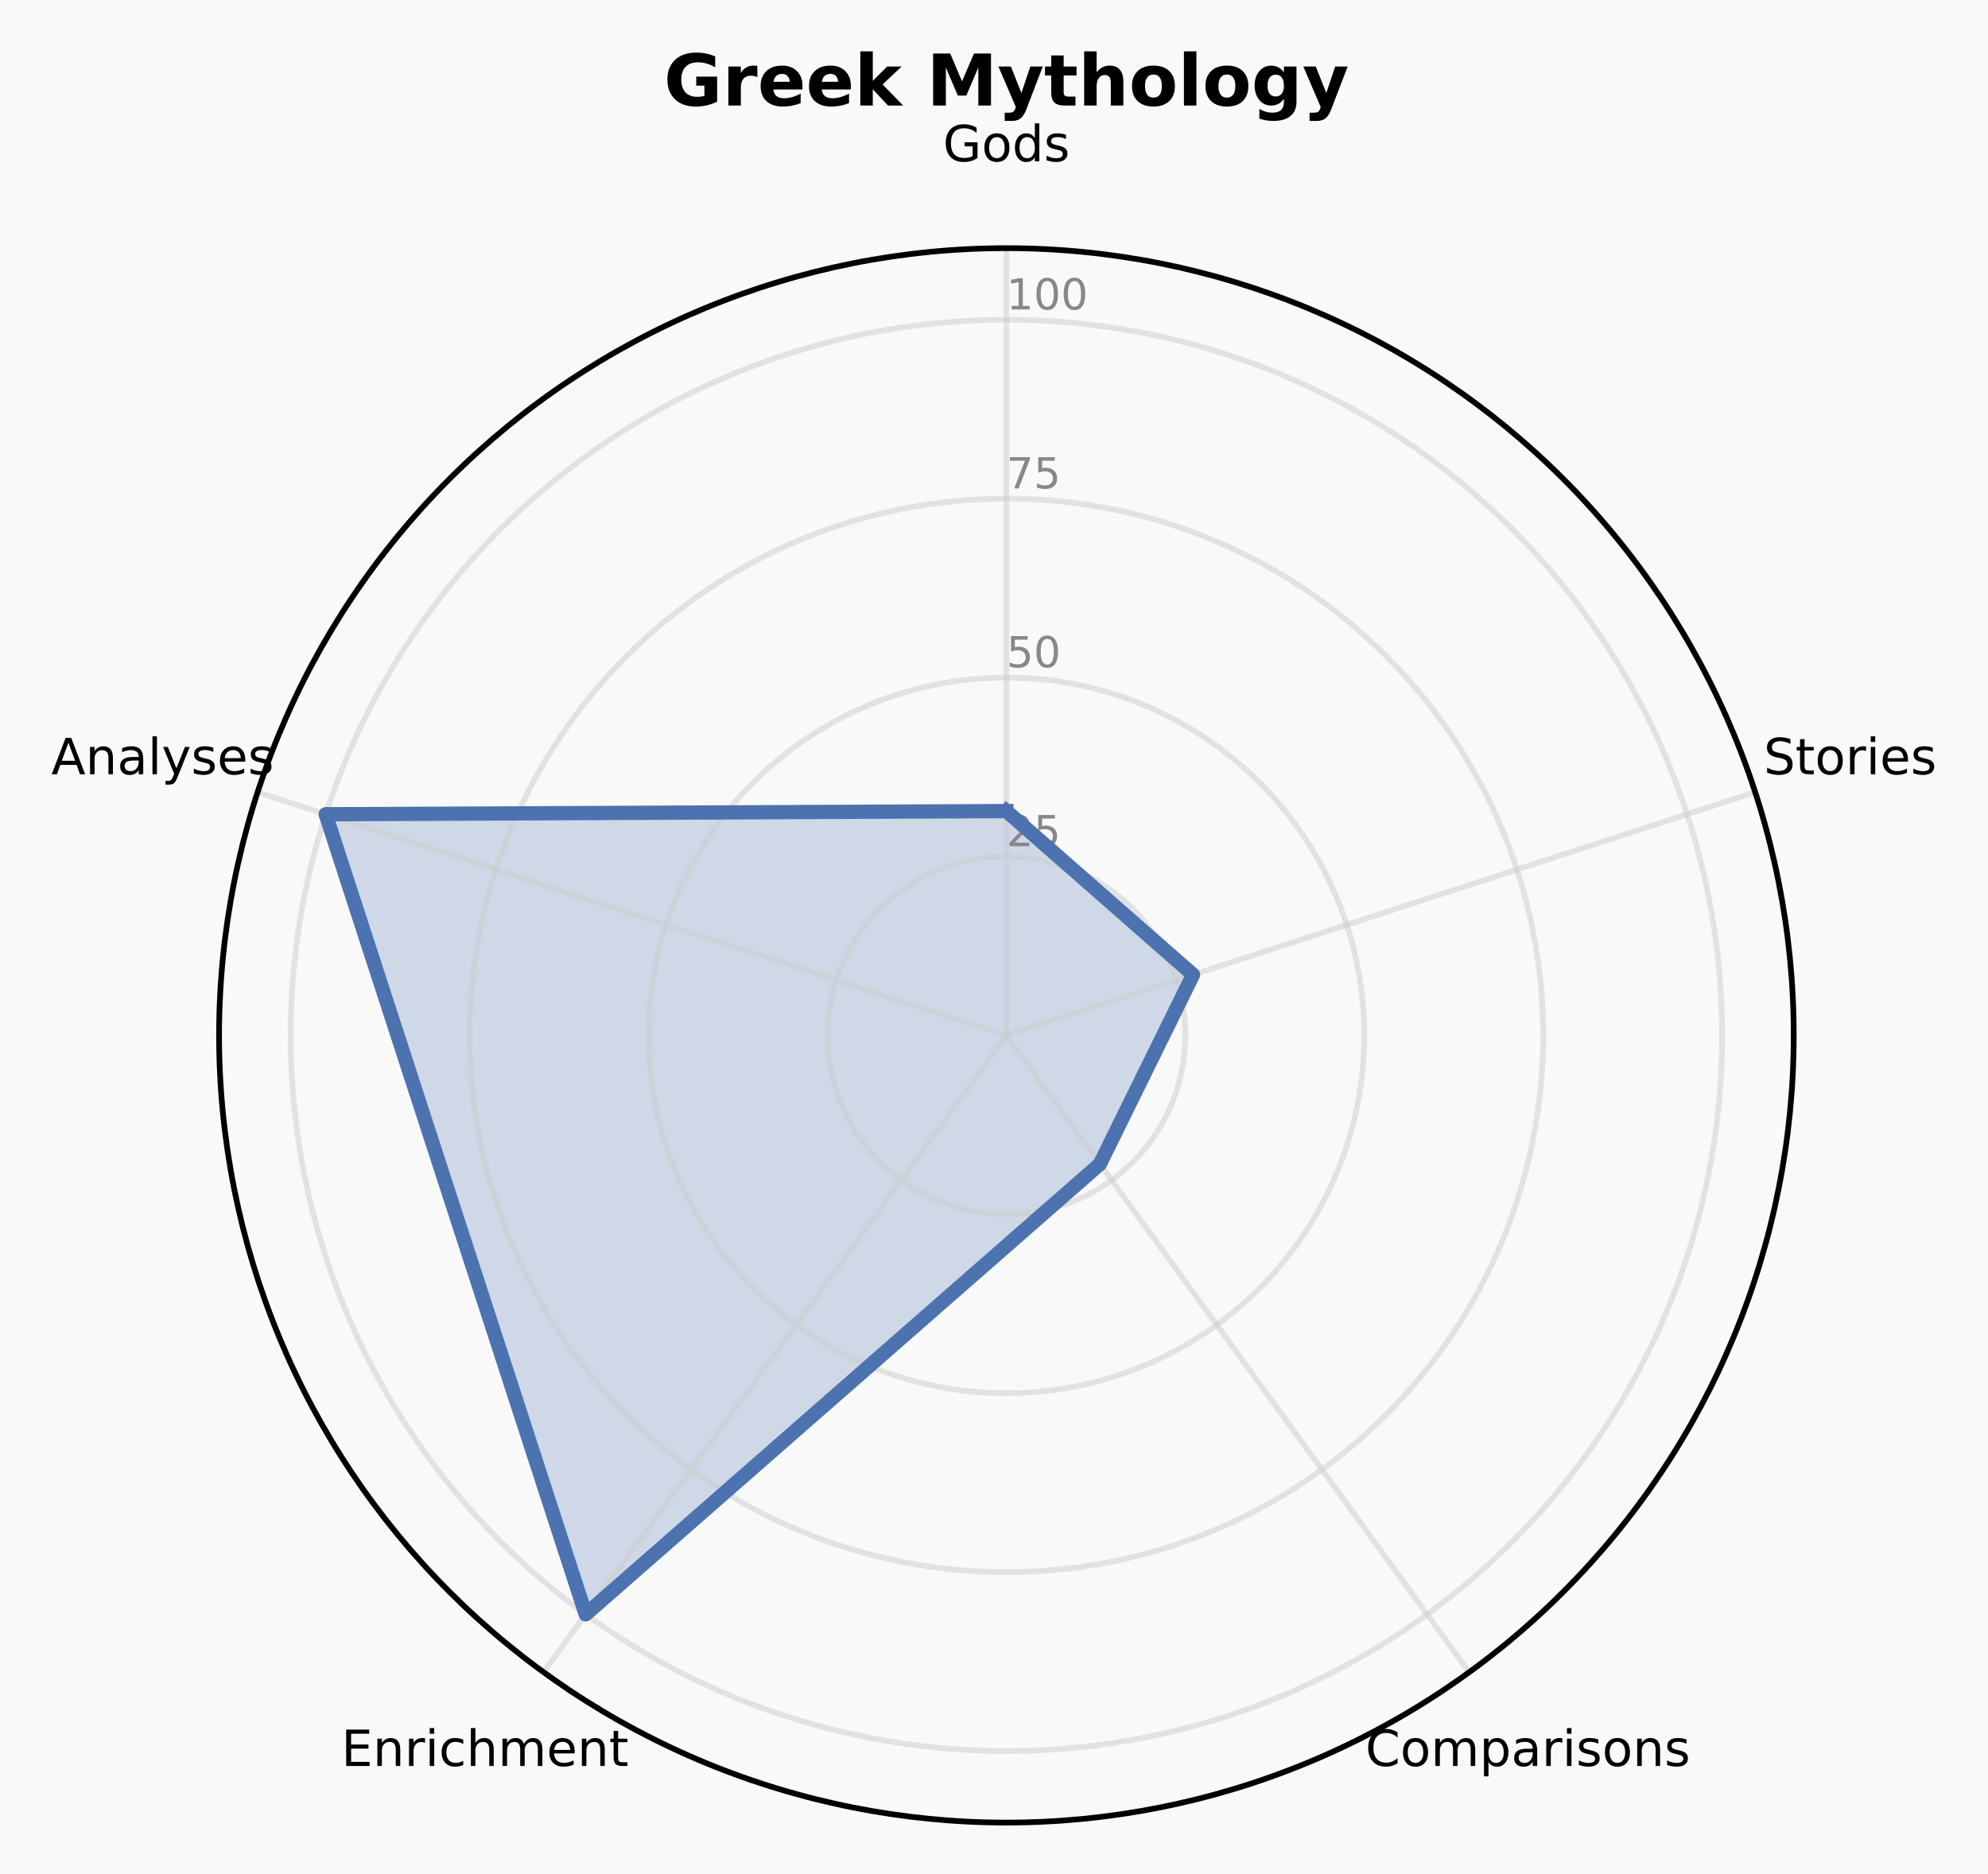
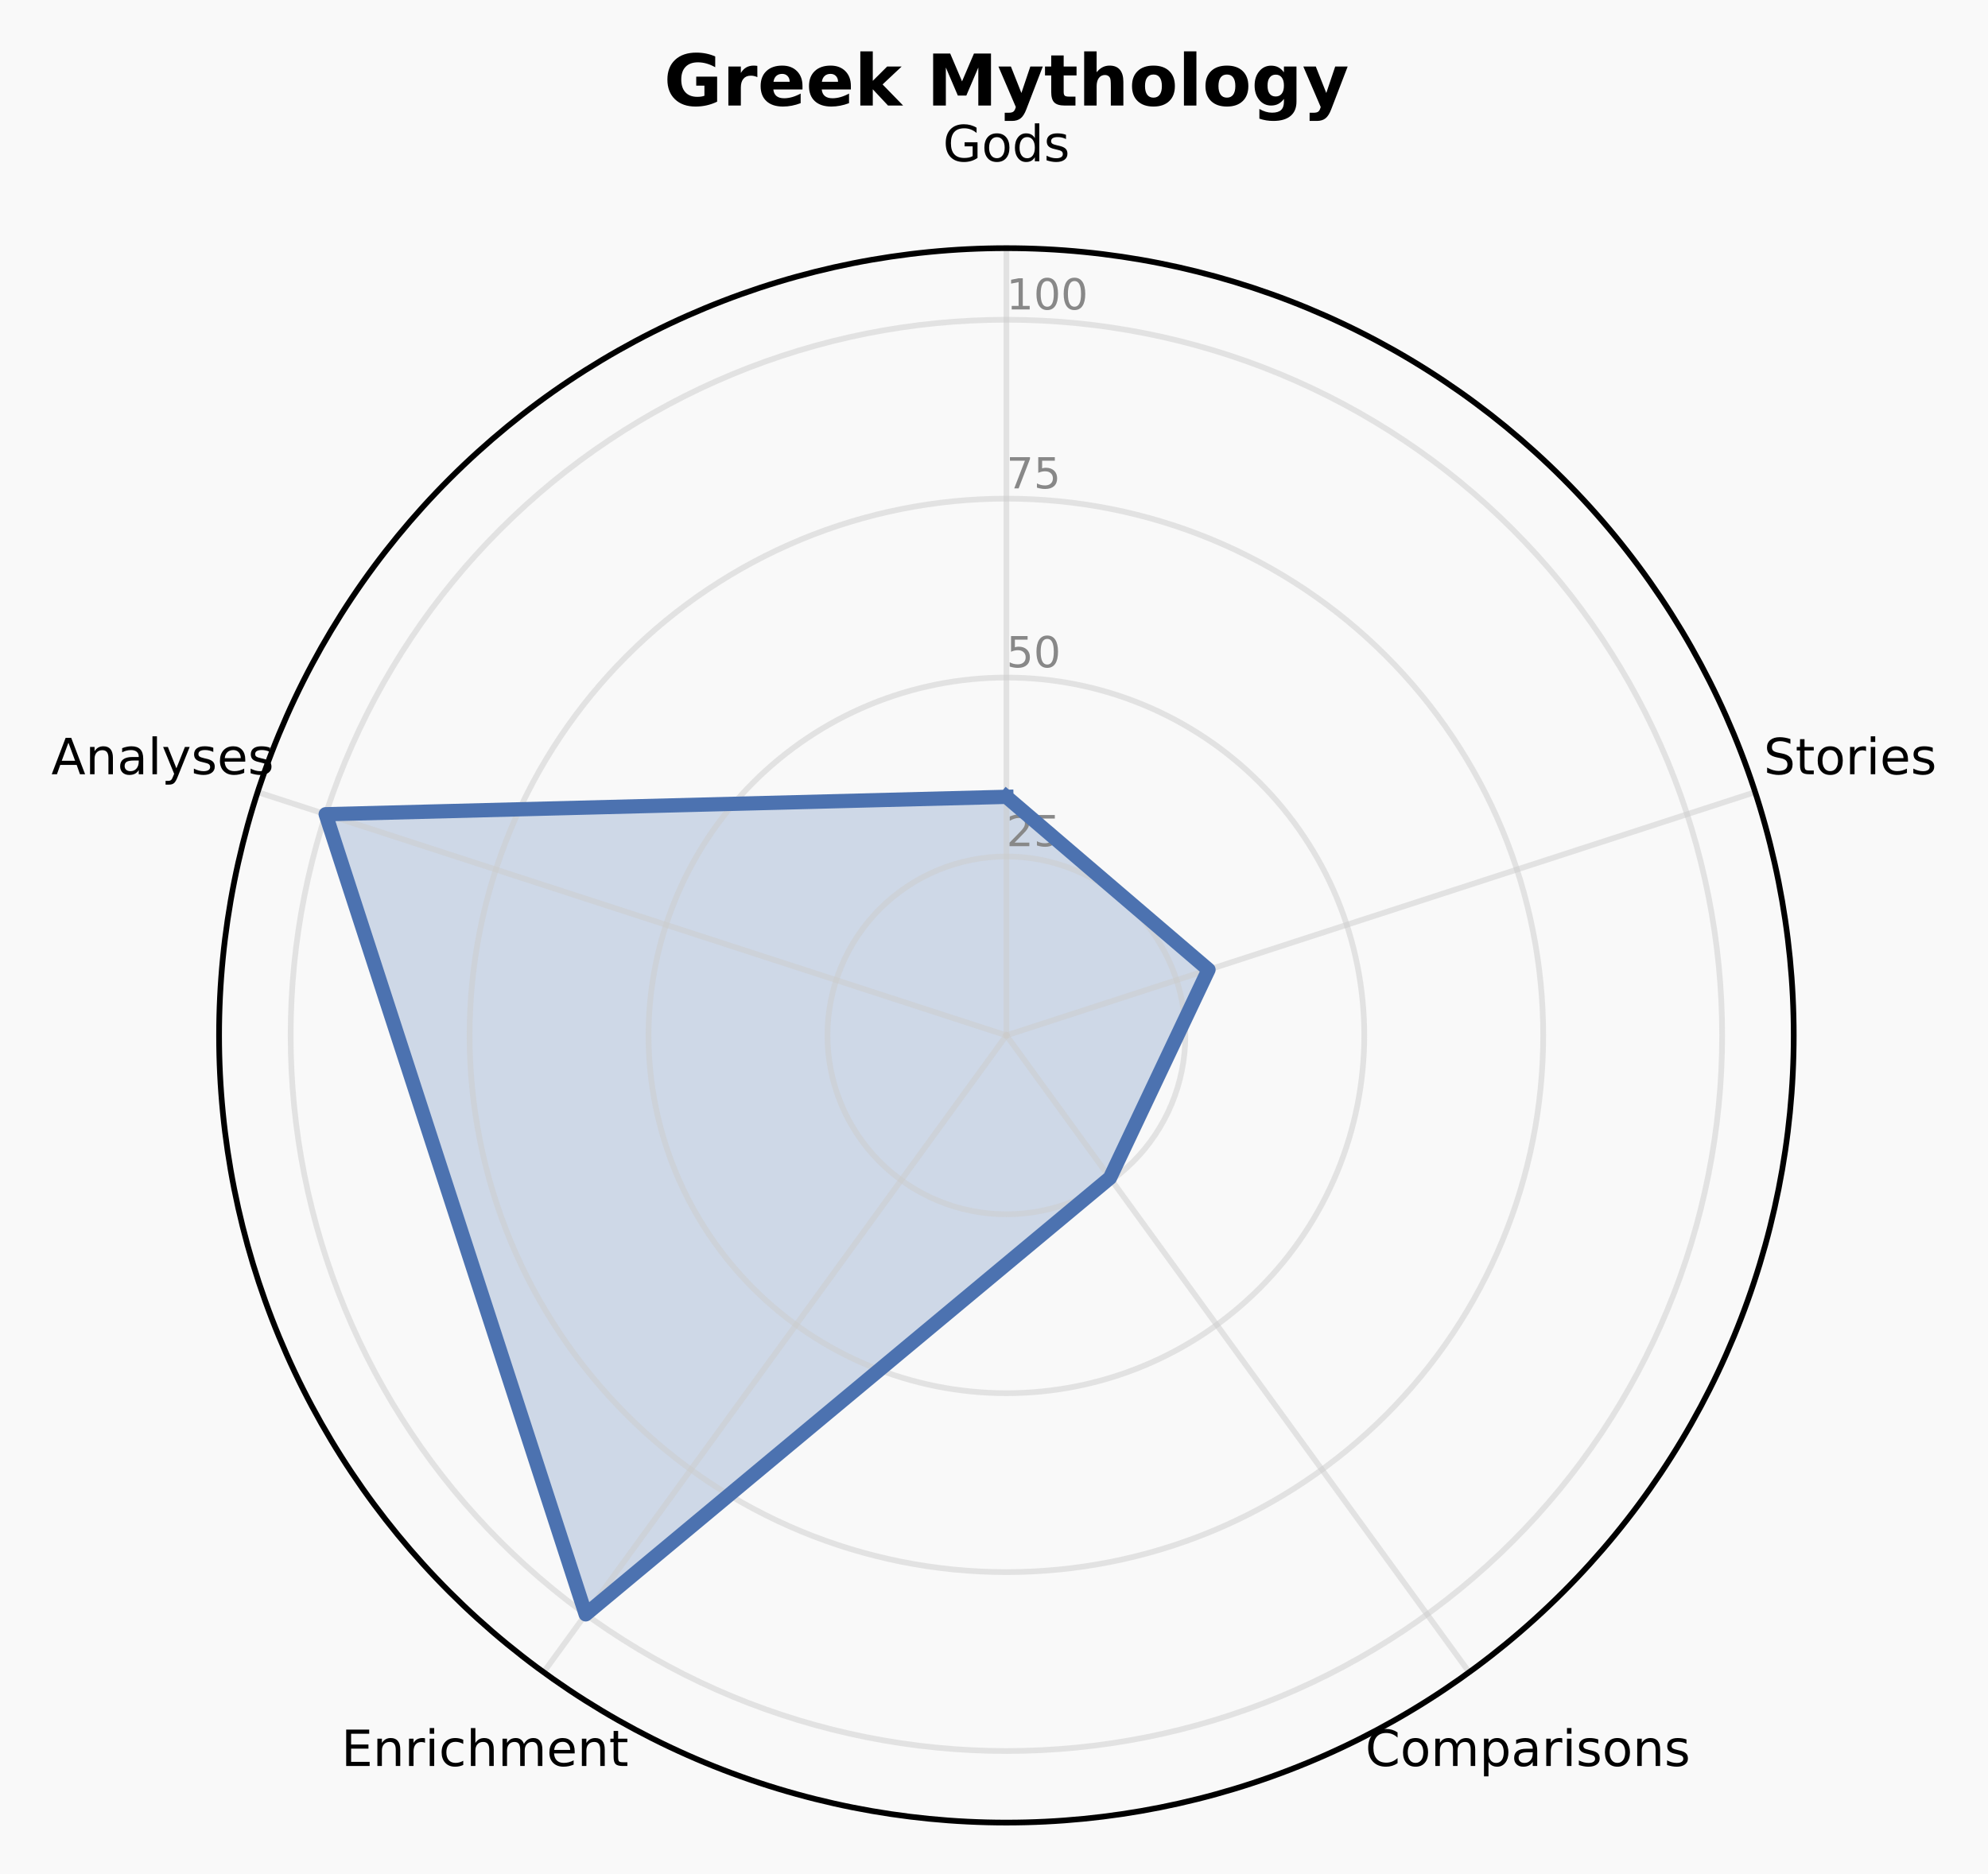
<svg xmlns="http://www.w3.org/2000/svg" xmlns:xlink="http://www.w3.org/1999/xlink" width="278.709pt" height="262.758pt" viewBox="0 0 278.709 262.758" version="1.1">
  <defs>
    <style type="text/css">*{stroke-linejoin: round; stroke-linecap: butt}</style>
  </defs>
  <g id="figure_1">
    <g id="patch_1">
      <path d="M 0 262.758  L 278.709 262.758  L 278.709 0  L 0 0  z " style="fill: #f9f9f9" />
    </g>
    <g id="axes_1">
      <g id="patch_2">
        <path d="M 251.473 145.178  C 251.473 130.683 248.618 116.329 243.071 102.938  C 237.524 89.546 229.393 77.377 219.143 67.128  C 208.894 56.878 196.725 48.748 183.334 43.201  C 169.942 37.654 155.588 34.798 141.093 34.798  C 126.598 34.798 112.244 37.654 98.853 43.201  C 85.461 48.748 73.293 56.878 63.043 67.128  C 52.794 77.377 44.663 89.546 39.116 102.938  C 33.569 116.329 30.714 130.683 30.714 145.178  C 30.714 159.673 33.569 174.027 39.116 187.418  C 44.663 200.81 52.794 212.979 63.043 223.228  C 73.293 233.478 85.461 241.609 98.853 247.155  C 112.244 252.702 126.598 255.558 141.093 255.558  C 155.588 255.558 169.942 252.702 183.334 247.155  C 196.725 241.609 208.894 233.478 219.143 223.228  C 229.393 212.979 237.524 200.81 243.071 187.418  C 248.618 174.027 251.473 159.673 251.473 145.178  M 141.093 145.178  C 141.093 145.178 141.093 145.178 141.093 145.178  C 141.093 145.178 141.093 145.178 141.093 145.178  C 141.093 145.178 141.093 145.178 141.093 145.178  C 141.093 145.178 141.093 145.178 141.093 145.178  C 141.093 145.178 141.093 145.178 141.093 145.178  C 141.093 145.178 141.093 145.178 141.093 145.178  C 141.093 145.178 141.093 145.178 141.093 145.178  C 141.093 145.178 141.093 145.178 141.093 145.178  C 141.093 145.178 141.093 145.178 141.093 145.178  C 141.093 145.178 141.093 145.178 141.093 145.178  C 141.093 145.178 141.093 145.178 141.093 145.178  C 141.093 145.178 141.093 145.178 141.093 145.178  C 141.093 145.178 141.093 145.178 141.093 145.178  C 141.093 145.178 141.093 145.178 141.093 145.178  C 141.093 145.178 141.093 145.178 141.093 145.178  C 141.093 145.178 141.093 145.178 141.093 145.178  z " style="fill: #f9f9f9" />
      </g>
      <g id="patch_3">
-         <path d="M 141.093 113.727  L 167.261 136.676  L 154.2 163.218  L 82.112 226.359  L 45.659 114.17  z " clip-path="url(#p8424b47a17)" style="fill: #4c72b0; opacity: 0.25; stroke: #4c72b0; stroke-linejoin: miter" />
+         <path d="M 141.093 111.73  L 169.425 135.972  L 155.612 165.161  L 82.112 226.359  L 45.659 114.17  z " clip-path="url(#pf4e435c63c)" style="fill: #4c72b0; opacity: 0.25; stroke: #4c72b0; stroke-linejoin: miter" />
      </g>
      <g id="matplotlib.axis_1">
        <g id="xtick_1">
          <g id="line2d_1">
-             <path d="M 141.093 145.178  L 141.093 34.798  " clip-path="url(#p8424b47a17)" style="fill: none; stroke: #cccccc; stroke-opacity: 0.5; stroke-width: 0.8; stroke-linecap: square" />
+             <path d="M 141.093 145.178  L 141.093 34.798  " clip-path="url(#pf4e435c63c)" style="fill: none; stroke: #cccccc; stroke-opacity: 0.5; stroke-width: 0.8; stroke-linecap: square" />
          </g>
          <g id="text_1">
            <g transform="translate(132.1945 22.61707) scale(0.07 -0.07)">
              <defs>
                <path id="DejaVuSans-2a" d="M 3809 666  L 3809 1919  L 2778 1919  L 2778 2438  L 4434 2438  L 4434 434  Q 4069 175 3628 42  Q 3188 -91 2688 -91  Q 1594 -91 976 548  Q 359 1188 359 2328  Q 359 3472 976 4111  Q 1594 4750 2688 4750  Q 3144 4750 3555 4637  Q 3966 4525 4313 4306  L 4313 3634  Q 3963 3931 3569 4081  Q 3175 4231 2741 4231  Q 1884 4231 1454 3753  Q 1025 3275 1025 2328  Q 1025 1384 1454 906  Q 1884 428 2741 428  Q 3075 428 3337 486  Q 3600 544 3809 666  z " transform="scale(0.015625)" />
                <path id="DejaVuSans-52" d="M 1959 3097  Q 1497 3097 1228 2736  Q 959 2375 959 1747  Q 959 1119 1226 758  Q 1494 397 1959 397  Q 2419 397 2687 759  Q 2956 1122 2956 1747  Q 2956 2369 2687 2733  Q 2419 3097 1959 3097  z M 1959 3584  Q 2709 3584 3137 3096  Q 3566 2609 3566 1747  Q 3566 888 3137 398  Q 2709 -91 1959 -91  Q 1206 -91 779 398  Q 353 888 353 1747  Q 353 2609 779 3096  Q 1206 3584 1959 3584  z " transform="scale(0.015625)" />
                <path id="DejaVuSans-47" d="M 2906 2969  L 2906 4863  L 3481 4863  L 3481 0  L 2906 0  L 2906 525  Q 2725 213 2448 61  Q 2172 -91 1784 -91  Q 1150 -91 751 415  Q 353 922 353 1747  Q 353 2572 751 3078  Q 1150 3584 1784 3584  Q 2172 3584 2448 3432  Q 2725 3281 2906 2969  z M 947 1747  Q 947 1113 1208 752  Q 1469 391 1925 391  Q 2381 391 2643 752  Q 2906 1113 2906 1747  Q 2906 2381 2643 2742  Q 2381 3103 1925 3103  Q 1469 3103 1208 2742  Q 947 2381 947 1747  z " transform="scale(0.015625)" />
                <path id="DejaVuSans-56" d="M 2834 3397  L 2834 2853  Q 2591 2978 2328 3040  Q 2066 3103 1784 3103  Q 1356 3103 1142 2972  Q 928 2841 928 2578  Q 928 2378 1081 2264  Q 1234 2150 1697 2047  L 1894 2003  Q 2506 1872 2764 1633  Q 3022 1394 3022 966  Q 3022 478 2636 193  Q 2250 -91 1575 -91  Q 1294 -91 989 -36  Q 684 19 347 128  L 347 722  Q 666 556 975 473  Q 1284 391 1588 391  Q 1994 391 2212 530  Q 2431 669 2431 922  Q 2431 1156 2273 1281  Q 2116 1406 1581 1522  L 1381 1569  Q 847 1681 609 1914  Q 372 2147 372 2553  Q 372 3047 722 3315  Q 1072 3584 1716 3584  Q 2034 3584 2315 3537  Q 2597 3491 2834 3397  z " transform="scale(0.015625)" />
              </defs>
              <use xlink:href="#DejaVuSans-2a" />
              <use xlink:href="#DejaVuSans-52" transform="translate(77.48438 0)" />
              <use xlink:href="#DejaVuSans-47" transform="translate(138.6719 0)" />
              <use xlink:href="#DejaVuSans-56" transform="translate(202.1562 0)" />
            </g>
          </g>
        </g>
        <g id="xtick_2">
          <g id="line2d_2">
-             <path d="M 141.093 145.178  L 246.07 111.069  " clip-path="url(#p8424b47a17)" style="fill: none; stroke: #cccccc; stroke-opacity: 0.5; stroke-width: 0.8; stroke-linecap: square" />
+             <path d="M 141.093 145.178  L 246.07 111.069  " clip-path="url(#pf4e435c63c)" style="fill: none; stroke: #cccccc; stroke-opacity: 0.5; stroke-width: 0.8; stroke-linecap: square" />
          </g>
          <g id="text_2">
            <g transform="translate(247.2616 108.5613) scale(0.07 -0.07)">
              <defs>
                <path id="DejaVuSans-36" d="M 3425 4513  L 3425 3897  Q 3066 4069 2747 4153  Q 2428 4238 2131 4238  Q 1616 4238 1336 4038  Q 1056 3838 1056 3469  Q 1056 3159 1242 3001  Q 1428 2844 1947 2747  L 2328 2669  Q 3034 2534 3370 2195  Q 3706 1856 3706 1288  Q 3706 609 3251 259  Q 2797 -91 1919 -91  Q 1588 -91 1214 -16  Q 841 59 441 206  L 441 856  Q 825 641 1194 531  Q 1563 422 1919 422  Q 2459 422 2753 634  Q 3047 847 3047 1241  Q 3047 1584 2836 1778  Q 2625 1972 2144 2069  L 1759 2144  Q 1053 2284 737 2584  Q 422 2884 422 3419  Q 422 4038 858 4394  Q 1294 4750 2059 4750  Q 2388 4750 2728 4690  Q 3069 4631 3425 4513  z " transform="scale(0.015625)" />
                <path id="DejaVuSans-57" d="M 1172 4494  L 1172 3500  L 2356 3500  L 2356 3053  L 1172 3053  L 1172 1153  Q 1172 725 1289 603  Q 1406 481 1766 481  L 2356 481  L 2356 0  L 1766 0  Q 1100 0 847 248  Q 594 497 594 1153  L 594 3053  L 172 3053  L 172 3500  L 594 3500  L 594 4494  L 1172 4494  z " transform="scale(0.015625)" />
                <path id="DejaVuSans-55" d="M 2631 2963  Q 2534 3019 2420 3045  Q 2306 3072 2169 3072  Q 1681 3072 1420 2755  Q 1159 2438 1159 1844  L 1159 0  L 581 0  L 581 3500  L 1159 3500  L 1159 2956  Q 1341 3275 1631 3429  Q 1922 3584 2338 3584  Q 2397 3584 2469 3576  Q 2541 3569 2628 3553  L 2631 2963  z " transform="scale(0.015625)" />
                <path id="DejaVuSans-4c" d="M 603 3500  L 1178 3500  L 1178 0  L 603 0  L 603 3500  z M 603 4863  L 1178 4863  L 1178 4134  L 603 4134  L 603 4863  z " transform="scale(0.015625)" />
                <path id="DejaVuSans-48" d="M 3597 1894  L 3597 1613  L 953 1613  Q 991 1019 1311 708  Q 1631 397 2203 397  Q 2534 397 2845 478  Q 3156 559 3463 722  L 3463 178  Q 3153 47 2828 -22  Q 2503 -91 2169 -91  Q 1331 -91 842 396  Q 353 884 353 1716  Q 353 2575 817 3079  Q 1281 3584 2069 3584  Q 2775 3584 3186 3129  Q 3597 2675 3597 1894  z M 3022 2063  Q 3016 2534 2758 2815  Q 2500 3097 2075 3097  Q 1594 3097 1305 2825  Q 1016 2553 972 2059  L 3022 2063  z " transform="scale(0.015625)" />
              </defs>
              <use xlink:href="#DejaVuSans-36" />
              <use xlink:href="#DejaVuSans-57" transform="translate(63.48438 0)" />
              <use xlink:href="#DejaVuSans-52" transform="translate(102.6875 0)" />
              <use xlink:href="#DejaVuSans-55" transform="translate(163.875 0)" />
              <use xlink:href="#DejaVuSans-4c" transform="translate(204.9844 0)" />
              <use xlink:href="#DejaVuSans-48" transform="translate(232.7656 0)" />
              <use xlink:href="#DejaVuSans-56" transform="translate(294.2969 0)" />
            </g>
          </g>
        </g>
        <g id="xtick_3">
          <g id="line2d_3">
-             <path d="M 141.093 145.178  L 205.973 234.477  " clip-path="url(#p8424b47a17)" style="fill: none; stroke: #cccccc; stroke-opacity: 0.5; stroke-width: 0.8; stroke-linecap: square" />
+             <path d="M 141.093 145.178  L 205.973 234.477  " clip-path="url(#pf4e435c63c)" style="fill: none; stroke: #cccccc; stroke-opacity: 0.5; stroke-width: 0.8; stroke-linecap: square" />
          </g>
          <g id="text_3">
            <g transform="translate(191.4228 247.6219) scale(0.07 -0.07)">
              <defs>
                <path id="DejaVuSans-26" d="M 4122 4306  L 4122 3641  Q 3803 3938 3442 4084  Q 3081 4231 2675 4231  Q 1875 4231 1450 3742  Q 1025 3253 1025 2328  Q 1025 1406 1450 917  Q 1875 428 2675 428  Q 3081 428 3442 575  Q 3803 722 4122 1019  L 4122 359  Q 3791 134 3420 21  Q 3050 -91 2638 -91  Q 1578 -91 968 557  Q 359 1206 359 2328  Q 359 3453 968 4101  Q 1578 4750 2638 4750  Q 3056 4750 3426 4639  Q 3797 4528 4122 4306  z " transform="scale(0.015625)" />
                <path id="DejaVuSans-50" d="M 3328 2828  Q 3544 3216 3844 3400  Q 4144 3584 4550 3584  Q 5097 3584 5394 3201  Q 5691 2819 5691 2113  L 5691 0  L 5113 0  L 5113 2094  Q 5113 2597 4934 2840  Q 4756 3084 4391 3084  Q 3944 3084 3684 2787  Q 3425 2491 3425 1978  L 3425 0  L 2847 0  L 2847 2094  Q 2847 2600 2669 2842  Q 2491 3084 2119 3084  Q 1678 3084 1418 2786  Q 1159 2488 1159 1978  L 1159 0  L 581 0  L 581 3500  L 1159 3500  L 1159 2956  Q 1356 3278 1631 3431  Q 1906 3584 2284 3584  Q 2666 3584 2933 3390  Q 3200 3197 3328 2828  z " transform="scale(0.015625)" />
                <path id="DejaVuSans-53" d="M 1159 525  L 1159 -1331  L 581 -1331  L 581 3500  L 1159 3500  L 1159 2969  Q 1341 3281 1617 3432  Q 1894 3584 2278 3584  Q 2916 3584 3314 3078  Q 3713 2572 3713 1747  Q 3713 922 3314 415  Q 2916 -91 2278 -91  Q 1894 -91 1617 61  Q 1341 213 1159 525  z M 3116 1747  Q 3116 2381 2855 2742  Q 2594 3103 2138 3103  Q 1681 3103 1420 2742  Q 1159 2381 1159 1747  Q 1159 1113 1420 752  Q 1681 391 2138 391  Q 2594 391 2855 752  Q 3116 1113 3116 1747  z " transform="scale(0.015625)" />
                <path id="DejaVuSans-44" d="M 2194 1759  Q 1497 1759 1228 1600  Q 959 1441 959 1056  Q 959 750 1161 570  Q 1363 391 1709 391  Q 2188 391 2477 730  Q 2766 1069 2766 1631  L 2766 1759  L 2194 1759  z M 3341 1997  L 3341 0  L 2766 0  L 2766 531  Q 2569 213 2275 61  Q 1981 -91 1556 -91  Q 1019 -91 701 211  Q 384 513 384 1019  Q 384 1609 779 1909  Q 1175 2209 1959 2209  L 2766 2209  L 2766 2266  Q 2766 2663 2505 2880  Q 2244 3097 1772 3097  Q 1472 3097 1187 3025  Q 903 2953 641 2809  L 641 3341  Q 956 3463 1253 3523  Q 1550 3584 1831 3584  Q 2591 3584 2966 3190  Q 3341 2797 3341 1997  z " transform="scale(0.015625)" />
                <path id="DejaVuSans-51" d="M 3513 2113  L 3513 0  L 2938 0  L 2938 2094  Q 2938 2591 2744 2837  Q 2550 3084 2163 3084  Q 1697 3084 1428 2787  Q 1159 2491 1159 1978  L 1159 0  L 581 0  L 581 3500  L 1159 3500  L 1159 2956  Q 1366 3272 1645 3428  Q 1925 3584 2291 3584  Q 2894 3584 3203 3211  Q 3513 2838 3513 2113  z " transform="scale(0.015625)" />
              </defs>
              <use xlink:href="#DejaVuSans-26" />
              <use xlink:href="#DejaVuSans-52" transform="translate(69.82812 0)" />
              <use xlink:href="#DejaVuSans-50" transform="translate(131.0156 0)" />
              <use xlink:href="#DejaVuSans-53" transform="translate(228.4219 0)" />
              <use xlink:href="#DejaVuSans-44" transform="translate(291.9062 0)" />
              <use xlink:href="#DejaVuSans-55" transform="translate(353.1875 0)" />
              <use xlink:href="#DejaVuSans-4c" transform="translate(394.2969 0)" />
              <use xlink:href="#DejaVuSans-56" transform="translate(422.0781 0)" />
              <use xlink:href="#DejaVuSans-52" transform="translate(474.1719 0)" />
              <use xlink:href="#DejaVuSans-51" transform="translate(535.3594 0)" />
              <use xlink:href="#DejaVuSans-56" transform="translate(598.7344 0)" />
            </g>
          </g>
        </g>
        <g id="xtick_4">
          <g id="line2d_4">
-             <path d="M 141.093 145.178  L 76.214 234.477  " clip-path="url(#p8424b47a17)" style="fill: none; stroke: #cccccc; stroke-opacity: 0.5; stroke-width: 0.8; stroke-linecap: square" />
+             <path d="M 141.093 145.178  L 76.214 234.477  " clip-path="url(#pf4e435c63c)" style="fill: none; stroke: #cccccc; stroke-opacity: 0.5; stroke-width: 0.8; stroke-linecap: square" />
          </g>
          <g id="text_4">
            <g transform="translate(47.8483 247.6219) scale(0.07 -0.07)">
              <defs>
                <path id="DejaVuSans-28" d="M 628 4666  L 3578 4666  L 3578 4134  L 1259 4134  L 1259 2753  L 3481 2753  L 3481 2222  L 1259 2222  L 1259 531  L 3634 531  L 3634 0  L 628 0  L 628 4666  z " transform="scale(0.015625)" />
                <path id="DejaVuSans-46" d="M 3122 3366  L 3122 2828  Q 2878 2963 2633 3030  Q 2388 3097 2138 3097  Q 1578 3097 1268 2742  Q 959 2388 959 1747  Q 959 1106 1268 751  Q 1578 397 2138 397  Q 2388 397 2633 464  Q 2878 531 3122 666  L 3122 134  Q 2881 22 2623 -34  Q 2366 -91 2075 -91  Q 1284 -91 818 406  Q 353 903 353 1747  Q 353 2603 823 3093  Q 1294 3584 2113 3584  Q 2378 3584 2631 3529  Q 2884 3475 3122 3366  z " transform="scale(0.015625)" />
                <path id="DejaVuSans-4b" d="M 3513 2113  L 3513 0  L 2938 0  L 2938 2094  Q 2938 2591 2744 2837  Q 2550 3084 2163 3084  Q 1697 3084 1428 2787  Q 1159 2491 1159 1978  L 1159 0  L 581 0  L 581 4863  L 1159 4863  L 1159 2956  Q 1366 3272 1645 3428  Q 1925 3584 2291 3584  Q 2894 3584 3203 3211  Q 3513 2838 3513 2113  z " transform="scale(0.015625)" />
              </defs>
              <use xlink:href="#DejaVuSans-28" />
              <use xlink:href="#DejaVuSans-51" transform="translate(63.1875 0)" />
              <use xlink:href="#DejaVuSans-55" transform="translate(126.5625 0)" />
              <use xlink:href="#DejaVuSans-4c" transform="translate(167.6719 0)" />
              <use xlink:href="#DejaVuSans-46" transform="translate(195.4531 0)" />
              <use xlink:href="#DejaVuSans-4b" transform="translate(250.4375 0)" />
              <use xlink:href="#DejaVuSans-50" transform="translate(313.8125 0)" />
              <use xlink:href="#DejaVuSans-48" transform="translate(411.2188 0)" />
              <use xlink:href="#DejaVuSans-51" transform="translate(472.75 0)" />
              <use xlink:href="#DejaVuSans-57" transform="translate(536.125 0)" />
            </g>
          </g>
        </g>
        <g id="xtick_5">
          <g id="line2d_5">
-             <path d="M 141.093 145.178  L 36.116 111.069  " clip-path="url(#p8424b47a17)" style="fill: none; stroke: #cccccc; stroke-opacity: 0.5; stroke-width: 0.8; stroke-linecap: square" />
+             <path d="M 141.093 145.178  L 36.116 111.069  " clip-path="url(#pf4e435c63c)" style="fill: none; stroke: #cccccc; stroke-opacity: 0.5; stroke-width: 0.8; stroke-linecap: square" />
          </g>
          <g id="text_5">
            <g transform="translate(7.2 108.5613) scale(0.07 -0.07)">
              <defs>
                <path id="DejaVuSans-24" d="M 2188 4044  L 1331 1722  L 3047 1722  L 2188 4044  z M 1831 4666  L 2547 4666  L 4325 0  L 3669 0  L 3244 1197  L 1141 1197  L 716 0  L 50 0  L 1831 4666  z " transform="scale(0.015625)" />
                <path id="DejaVuSans-4f" d="M 603 4863  L 1178 4863  L 1178 0  L 603 0  L 603 4863  z " transform="scale(0.015625)" />
                <path id="DejaVuSans-5c" d="M 2059 -325  Q 1816 -950 1584 -1140  Q 1353 -1331 966 -1331  L 506 -1331  L 506 -850  L 844 -850  Q 1081 -850 1212 -737  Q 1344 -625 1503 -206  L 1606 56  L 191 3500  L 800 3500  L 1894 763  L 2988 3500  L 3597 3500  L 2059 -325  z " transform="scale(0.015625)" />
              </defs>
              <use xlink:href="#DejaVuSans-24" />
              <use xlink:href="#DejaVuSans-51" transform="translate(68.40625 0)" />
              <use xlink:href="#DejaVuSans-44" transform="translate(131.7812 0)" />
              <use xlink:href="#DejaVuSans-4f" transform="translate(193.0625 0)" />
              <use xlink:href="#DejaVuSans-5c" transform="translate(220.8438 0)" />
              <use xlink:href="#DejaVuSans-56" transform="translate(280.0312 0)" />
              <use xlink:href="#DejaVuSans-48" transform="translate(332.125 0)" />
              <use xlink:href="#DejaVuSans-56" transform="translate(393.6562 0)" />
            </g>
          </g>
        </g>
      </g>
      <g id="matplotlib.axis_2">
        <g id="ytick_1">
          <g id="line2d_6">
-             <path d="M 141.093 120.092  C 144.388 120.092 147.65 120.741 150.693 122.001  C 153.737 123.262 156.503 125.11 158.832 127.439  C 161.161 129.769 163.009 132.534 164.27 135.578  C 165.531 138.621 166.18 141.884 166.18 145.178  C 166.18 148.472 165.531 151.735 164.27 154.778  C 163.009 157.822 161.161 160.587 158.832 162.917  C 156.503 165.246 153.737 167.094 150.693 168.355  C 147.65 169.615 144.388 170.264 141.093 170.264  C 137.799 170.264 134.537 169.615 131.493 168.355  C 128.45 167.094 125.684 165.246 123.355 162.917  C 121.025 160.587 119.177 157.822 117.917 154.778  C 116.656 151.735 116.007 148.472 116.007 145.178  C 116.007 141.884 116.656 138.621 117.917 135.578  C 119.177 132.534 121.025 129.769 123.355 127.439  C 125.684 125.11 128.45 123.262 131.493 122.001  C 134.537 120.741 137.799 120.092 141.093 120.092  " clip-path="url(#p8424b47a17)" style="fill: none; stroke: #cccccc; stroke-opacity: 0.5; stroke-width: 0.8; stroke-linecap: square" />
+             <path d="M 141.093 120.092  C 144.388 120.092 147.65 120.741 150.693 122.001  C 153.737 123.262 156.503 125.11 158.832 127.439  C 161.161 129.769 163.009 132.534 164.27 135.578  C 165.531 138.621 166.18 141.884 166.18 145.178  C 166.18 148.472 165.531 151.735 164.27 154.778  C 163.009 157.822 161.161 160.587 158.832 162.917  C 156.503 165.246 153.737 167.094 150.693 168.355  C 147.65 169.615 144.388 170.264 141.093 170.264  C 137.799 170.264 134.537 169.615 131.493 168.355  C 128.45 167.094 125.684 165.246 123.355 162.917  C 121.025 160.587 119.177 157.822 117.917 154.778  C 116.656 151.735 116.007 148.472 116.007 145.178  C 116.007 141.884 116.656 138.621 117.917 135.578  C 119.177 132.534 121.025 129.769 123.355 127.439  C 125.684 125.11 128.45 123.262 131.493 122.001  C 134.537 120.741 137.799 120.092 141.093 120.092  " clip-path="url(#pf4e435c63c)" style="fill: none; stroke: #cccccc; stroke-opacity: 0.5; stroke-width: 0.8; stroke-linecap: square" />
          </g>
          <g id="text_6">
            <g style="fill: #888888" transform="translate(141.0933 118.6504) scale(0.06 -0.06)">
              <defs>
                <path id="DejaVuSans-15" d="M 1228 531  L 3431 531  L 3431 0  L 469 0  L 469 531  Q 828 903 1448 1529  Q 2069 2156 2228 2338  Q 2531 2678 2651 2914  Q 2772 3150 2772 3378  Q 2772 3750 2511 3984  Q 2250 4219 1831 4219  Q 1534 4219 1204 4116  Q 875 4013 500 3803  L 500 4441  Q 881 4594 1212 4672  Q 1544 4750 1819 4750  Q 2544 4750 2975 4387  Q 3406 4025 3406 3419  Q 3406 3131 3298 2873  Q 3191 2616 2906 2266  Q 2828 2175 2409 1742  Q 1991 1309 1228 531  z " transform="scale(0.015625)" />
                <path id="DejaVuSans-18" d="M 691 4666  L 3169 4666  L 3169 4134  L 1269 4134  L 1269 2991  Q 1406 3038 1543 3061  Q 1681 3084 1819 3084  Q 2600 3084 3056 2656  Q 3513 2228 3513 1497  Q 3513 744 3044 326  Q 2575 -91 1722 -91  Q 1428 -91 1123 -41  Q 819 9 494 109  L 494 744  Q 775 591 1075 516  Q 1375 441 1709 441  Q 2250 441 2565 725  Q 2881 1009 2881 1497  Q 2881 1984 2565 2268  Q 2250 2553 1709 2553  Q 1456 2553 1204 2497  Q 953 2441 691 2322  L 691 4666  z " transform="scale(0.015625)" />
              </defs>
              <use xlink:href="#DejaVuSans-15" />
              <use xlink:href="#DejaVuSans-18" transform="translate(63.625 0)" />
            </g>
          </g>
        </g>
        <g id="ytick_2">
          <g id="line2d_7">
-             <path d="M 141.093 95.005  C 147.682 95.005 154.206 96.303 160.293 98.825  C 166.381 101.346 171.912 105.042 176.571 109.701  C 181.229 114.36 184.925 119.891 187.447 125.978  C 189.968 132.065 191.266 138.589 191.266 145.178  C 191.266 151.767 189.968 158.291 187.447 164.378  C 184.925 170.465 181.229 175.997 176.571 180.655  C 171.912 185.314 166.381 189.01 160.293 191.531  C 154.206 194.053 147.682 195.351 141.093 195.351  C 134.505 195.351 127.98 194.053 121.893 191.531  C 115.806 189.01 110.275 185.314 105.616 180.655  C 100.957 175.997 97.261 170.465 94.74 164.378  C 92.219 158.291 90.921 151.767 90.921 145.178  C 90.921 138.589 92.219 132.065 94.74 125.978  C 97.261 119.891 100.957 114.36 105.616 109.701  C 110.275 105.042 115.806 101.346 121.893 98.825  C 127.98 96.303 134.505 95.005 141.093 95.005  " clip-path="url(#p8424b47a17)" style="fill: none; stroke: #cccccc; stroke-opacity: 0.5; stroke-width: 0.8; stroke-linecap: square" />
+             <path d="M 141.093 95.005  C 147.682 95.005 154.206 96.303 160.293 98.825  C 166.381 101.346 171.912 105.042 176.571 109.701  C 181.229 114.36 184.925 119.891 187.447 125.978  C 189.968 132.065 191.266 138.589 191.266 145.178  C 191.266 151.767 189.968 158.291 187.447 164.378  C 184.925 170.465 181.229 175.997 176.571 180.655  C 171.912 185.314 166.381 189.01 160.293 191.531  C 154.206 194.053 147.682 195.351 141.093 195.351  C 134.505 195.351 127.98 194.053 121.893 191.531  C 115.806 189.01 110.275 185.314 105.616 180.655  C 100.957 175.997 97.261 170.465 94.74 164.378  C 92.219 158.291 90.921 151.767 90.921 145.178  C 90.921 138.589 92.219 132.065 94.74 125.978  C 97.261 119.891 100.957 114.36 105.616 109.701  C 110.275 105.042 115.806 101.346 121.893 98.825  C 127.98 96.303 134.505 95.005 141.093 95.005  " clip-path="url(#pf4e435c63c)" style="fill: none; stroke: #cccccc; stroke-opacity: 0.5; stroke-width: 0.8; stroke-linecap: square" />
          </g>
          <g id="text_7">
            <g style="fill: #888888" transform="translate(141.0933 93.56408) scale(0.06 -0.06)">
              <defs>
                <path id="DejaVuSans-13" d="M 2034 4250  Q 1547 4250 1301 3770  Q 1056 3291 1056 2328  Q 1056 1369 1301 889  Q 1547 409 2034 409  Q 2525 409 2770 889  Q 3016 1369 3016 2328  Q 3016 3291 2770 3770  Q 2525 4250 2034 4250  z M 2034 4750  Q 2819 4750 3233 4129  Q 3647 3509 3647 2328  Q 3647 1150 3233 529  Q 2819 -91 2034 -91  Q 1250 -91 836 529  Q 422 1150 422 2328  Q 422 3509 836 4129  Q 1250 4750 2034 4750  z " transform="scale(0.015625)" />
              </defs>
              <use xlink:href="#DejaVuSans-18" />
              <use xlink:href="#DejaVuSans-13" transform="translate(63.625 0)" />
            </g>
          </g>
        </g>
        <g id="ytick_3">
          <g id="line2d_8">
-             <path d="M 141.093 69.919  C 150.976 69.919 160.763 71.866 169.894 75.648  C 179.024 79.43 187.321 84.974 194.309 91.962  C 201.298 98.95 206.841 107.247 210.623 116.378  C 214.405 125.508 216.352 135.295 216.352 145.178  C 216.352 155.061 214.405 164.848 210.623 173.978  C 206.841 183.109 201.298 191.406 194.309 198.394  C 187.321 205.382 179.024 210.926 169.894 214.708  C 160.763 218.49 150.976 220.437 141.093 220.437  C 131.21 220.437 121.424 218.49 112.293 214.708  C 103.162 210.926 94.866 205.382 87.877 198.394  C 80.889 191.406 75.345 183.109 71.563 173.978  C 67.781 164.848 65.834 155.061 65.834 145.178  C 65.834 135.295 67.781 125.508 71.563 116.378  C 75.345 107.247 80.889 98.95 87.877 91.962  C 94.866 84.974 103.162 79.43 112.293 75.648  C 121.424 71.866 131.21 69.919 141.093 69.919  " clip-path="url(#p8424b47a17)" style="fill: none; stroke: #cccccc; stroke-opacity: 0.5; stroke-width: 0.8; stroke-linecap: square" />
+             <path d="M 141.093 69.919  C 150.976 69.919 160.763 71.866 169.894 75.648  C 179.024 79.43 187.321 84.974 194.309 91.962  C 201.298 98.95 206.841 107.247 210.623 116.378  C 214.405 125.508 216.352 135.295 216.352 145.178  C 216.352 155.061 214.405 164.848 210.623 173.978  C 206.841 183.109 201.298 191.406 194.309 198.394  C 187.321 205.382 179.024 210.926 169.894 214.708  C 160.763 218.49 150.976 220.437 141.093 220.437  C 131.21 220.437 121.424 218.49 112.293 214.708  C 103.162 210.926 94.866 205.382 87.877 198.394  C 80.889 191.406 75.345 183.109 71.563 173.978  C 67.781 164.848 65.834 155.061 65.834 145.178  C 65.834 135.295 67.781 125.508 71.563 116.378  C 75.345 107.247 80.889 98.95 87.877 91.962  C 94.866 84.974 103.162 79.43 112.293 75.648  C 121.424 71.866 131.21 69.919 141.093 69.919  " clip-path="url(#pf4e435c63c)" style="fill: none; stroke: #cccccc; stroke-opacity: 0.5; stroke-width: 0.8; stroke-linecap: square" />
          </g>
          <g id="text_8">
            <g style="fill: #888888" transform="translate(141.0933 68.47781) scale(0.06 -0.06)">
              <defs>
                <path id="DejaVuSans-1a" d="M 525 4666  L 3525 4666  L 3525 4397  L 1831 0  L 1172 0  L 2766 4134  L 525 4134  L 525 4666  z " transform="scale(0.015625)" />
              </defs>
              <use xlink:href="#DejaVuSans-1a" />
              <use xlink:href="#DejaVuSans-18" transform="translate(63.625 0)" />
            </g>
          </g>
        </g>
        <g id="ytick_4">
          <g id="line2d_9">
-             <path d="M 141.093 44.833  C 154.27 44.833 167.32 47.429 179.494 52.471  C 191.668 57.514 202.73 64.906 212.048 74.223  C 221.366 83.541 228.757 94.603 233.8 106.778  C 238.843 118.952 241.438 132.001 241.438 145.178  C 241.438 158.355 238.843 171.404 233.8 183.578  C 228.757 195.753 221.366 206.815 212.048 216.133  C 202.73 225.45 191.668 232.842 179.494 237.885  C 167.32 242.927 154.27 245.523 141.093 245.523  C 127.916 245.523 114.867 242.927 102.693 237.885  C 90.519 232.842 79.456 225.45 70.139 216.133  C 60.821 206.815 53.429 195.753 48.387 183.578  C 43.344 171.404 40.748 158.355 40.748 145.178  C 40.748 132.001 43.344 118.952 48.387 106.778  C 53.429 94.603 60.821 83.541 70.139 74.223  C 79.456 64.906 90.519 57.514 102.693 52.471  C 114.867 47.429 127.916 44.833 141.093 44.833  " clip-path="url(#p8424b47a17)" style="fill: none; stroke: #cccccc; stroke-opacity: 0.5; stroke-width: 0.8; stroke-linecap: square" />
+             <path d="M 141.093 44.833  C 154.27 44.833 167.32 47.429 179.494 52.471  C 191.668 57.514 202.73 64.906 212.048 74.223  C 221.366 83.541 228.757 94.603 233.8 106.778  C 238.843 118.952 241.438 132.001 241.438 145.178  C 241.438 158.355 238.843 171.404 233.8 183.578  C 228.757 195.753 221.366 206.815 212.048 216.133  C 202.73 225.45 191.668 232.842 179.494 237.885  C 167.32 242.927 154.27 245.523 141.093 245.523  C 127.916 245.523 114.867 242.927 102.693 237.885  C 90.519 232.842 79.456 225.45 70.139 216.133  C 60.821 206.815 53.429 195.753 48.387 183.578  C 43.344 171.404 40.748 158.355 40.748 145.178  C 40.748 132.001 43.344 118.952 48.387 106.778  C 53.429 94.603 60.821 83.541 70.139 74.223  C 79.456 64.906 90.519 57.514 102.693 52.471  C 114.867 47.429 127.916 44.833 141.093 44.833  " clip-path="url(#pf4e435c63c)" style="fill: none; stroke: #cccccc; stroke-opacity: 0.5; stroke-width: 0.8; stroke-linecap: square" />
          </g>
          <g id="text_9">
            <g style="fill: #888888" transform="translate(141.0933 43.39154) scale(0.06 -0.06)">
              <defs>
                <path id="DejaVuSans-14" d="M 794 531  L 1825 531  L 1825 4091  L 703 3866  L 703 4441  L 1819 4666  L 2450 4666  L 2450 531  L 3481 531  L 3481 0  L 794 0  L 794 531  z " transform="scale(0.015625)" />
              </defs>
              <use xlink:href="#DejaVuSans-14" />
              <use xlink:href="#DejaVuSans-13" transform="translate(63.625 0)" />
              <use xlink:href="#DejaVuSans-13" transform="translate(127.25 0)" />
            </g>
          </g>
        </g>
      </g>
      <g id="line2d_10">
-         <path d="M 141.093 113.727  L 167.261 136.676  L 154.2 163.218  L 82.112 226.359  L 45.659 114.17  L 141.093 113.727  " clip-path="url(#p8424b47a17)" style="fill: none; stroke: #4c72b0; stroke-width: 2; stroke-linecap: square" />
+         <path d="M 141.093 111.73  L 169.425 135.972  L 155.612 165.161  L 82.112 226.359  L 45.659 114.17  L 141.093 111.73  " clip-path="url(#pf4e435c63c)" style="fill: none; stroke: #4c72b0; stroke-width: 2; stroke-linecap: square" />
      </g>
      <g id="patch_4">
        <path d="M 141.093 34.798  C 126.598 34.798 112.244 37.654 98.853 43.201  C 85.461 48.748 73.293 56.878 63.043 67.128  C 52.794 77.377 44.663 89.546 39.116 102.938  C 33.569 116.329 30.714 130.683 30.714 145.178  C 30.714 159.673 33.569 174.027 39.116 187.418  C 44.663 200.81 52.794 212.979 63.043 223.228  C 73.293 233.478 85.461 241.609 98.853 247.155  C 112.244 252.702 126.598 255.558 141.093 255.558  C 155.588 255.558 169.942 252.702 183.334 247.155  C 196.725 241.609 208.894 233.478 219.143 223.228  C 229.393 212.979 237.524 200.81 243.071 187.418  C 248.618 174.027 251.473 159.673 251.473 145.178  C 251.473 130.683 248.618 116.329 243.071 102.938  C 237.524 89.546 229.393 77.377 219.143 67.128  C 208.894 56.878 196.725 48.748 183.334 43.201  C 169.942 37.654 155.588 34.798 141.093 34.798  " style="fill: none; stroke: #000000; stroke-width: 0.8; stroke-linejoin: miter; stroke-linecap: square" />
      </g>
      <g id="text_10">
        <g transform="translate(93.06827 14.79844) scale(0.1 -0.1)">
          <defs>
            <path id="DejaVuSans-Bold-2a" d="M 4781 347  Q 4331 128 3847 18  Q 3363 -91 2847 -91  Q 1681 -91 1000 561  Q 319 1213 319 2328  Q 319 3456 1012 4103  Q 1706 4750 2913 4750  Q 3378 4750 3804 4662  Q 4231 4575 4609 4403  L 4609 3438  Q 4219 3659 3833 3768  Q 3447 3878 3059 3878  Q 2341 3878 1952 3476  Q 1563 3075 1563 2328  Q 1563 1588 1938 1184  Q 2313 781 3003 781  Q 3191 781 3352 804  Q 3513 828 3641 878  L 3641 1784  L 2906 1784  L 2906 2591  L 4781 2591  L 4781 347  z " transform="scale(0.015625)" />
            <path id="DejaVuSans-Bold-55" d="M 3138 2547  Q 2991 2616 2845 2648  Q 2700 2681 2553 2681  Q 2122 2681 1889 2404  Q 1656 2128 1656 1613  L 1656 0  L 538 0  L 538 3500  L 1656 3500  L 1656 2925  Q 1872 3269 2151 3426  Q 2431 3584 2822 3584  Q 2878 3584 2943 3579  Q 3009 3575 3134 3559  L 3138 2547  z " transform="scale(0.015625)" />
            <path id="DejaVuSans-Bold-48" d="M 4031 1759  L 4031 1441  L 1416 1441  Q 1456 1047 1700 850  Q 1944 653 2381 653  Q 2734 653 3104 758  Q 3475 863 3866 1075  L 3866 213  Q 3469 63 3072 -14  Q 2675 -91 2278 -91  Q 1328 -91 801 392  Q 275 875 275 1747  Q 275 2603 792 3093  Q 1309 3584 2216 3584  Q 3041 3584 3536 3087  Q 4031 2591 4031 1759  z M 2881 2131  Q 2881 2450 2695 2645  Q 2509 2841 2209 2841  Q 1884 2841 1681 2658  Q 1478 2475 1428 2131  L 2881 2131  z " transform="scale(0.015625)" />
            <path id="DejaVuSans-Bold-4e" d="M 538 4863  L 1656 4863  L 1656 2216  L 2944 3500  L 4244 3500  L 2534 1894  L 4378 0  L 3022 0  L 1656 1459  L 1656 0  L 538 0  L 538 4863  z " transform="scale(0.015625)" />
            <path id="DejaVuSans-Bold-3" transform="scale(0.015625)" />
            <path id="DejaVuSans-Bold-30" d="M 588 4666  L 2119 4666  L 3181 2169  L 4250 4666  L 5778 4666  L 5778 0  L 4641 0  L 4641 3413  L 3566 897  L 2803 897  L 1728 3413  L 1728 0  L 588 0  L 588 4666  z " transform="scale(0.015625)" />
            <path id="DejaVuSans-Bold-5c" d="M 78 3500  L 1197 3500  L 2138 1125  L 2938 3500  L 4056 3500  L 2584 -331  Q 2363 -916 2067 -1148  Q 1772 -1381 1288 -1381  L 641 -1381  L 641 -647  L 991 -647  Q 1275 -647 1404 -556  Q 1534 -466 1606 -231  L 1638 -134  L 78 3500  z " transform="scale(0.015625)" />
            <path id="DejaVuSans-Bold-57" d="M 1759 4494  L 1759 3500  L 2913 3500  L 2913 2700  L 1759 2700  L 1759 1216  Q 1759 972 1856 886  Q 1953 800 2241 800  L 2816 800  L 2816 0  L 1856 0  Q 1194 0 917 276  Q 641 553 641 1216  L 641 2700  L 84 2700  L 84 3500  L 641 3500  L 641 4494  L 1759 4494  z " transform="scale(0.015625)" />
            <path id="DejaVuSans-Bold-4b" d="M 4056 2131  L 4056 0  L 2931 0  L 2931 347  L 2931 1625  Q 2931 2084 2911 2256  Q 2891 2428 2841 2509  Q 2775 2619 2662 2680  Q 2550 2741 2406 2741  Q 2056 2741 1856 2470  Q 1656 2200 1656 1722  L 1656 0  L 538 0  L 538 4863  L 1656 4863  L 1656 2988  Q 1909 3294 2193 3439  Q 2478 3584 2822 3584  Q 3428 3584 3742 3212  Q 4056 2841 4056 2131  z " transform="scale(0.015625)" />
            <path id="DejaVuSans-Bold-52" d="M 2203 2784  Q 1831 2784 1636 2517  Q 1441 2250 1441 1747  Q 1441 1244 1636 976  Q 1831 709 2203 709  Q 2569 709 2762 976  Q 2956 1244 2956 1747  Q 2956 2250 2762 2517  Q 2569 2784 2203 2784  z M 2203 3584  Q 3106 3584 3614 3096  Q 4122 2609 4122 1747  Q 4122 884 3614 396  Q 3106 -91 2203 -91  Q 1297 -91 786 396  Q 275 884 275 1747  Q 275 2609 786 3096  Q 1297 3584 2203 3584  z " transform="scale(0.015625)" />
            <path id="DejaVuSans-Bold-4f" d="M 538 4863  L 1656 4863  L 1656 0  L 538 0  L 538 4863  z " transform="scale(0.015625)" />
            <path id="DejaVuSans-Bold-4a" d="M 2919 594  Q 2688 288 2409 144  Q 2131 0 1766 0  Q 1125 0 706 504  Q 288 1009 288 1791  Q 288 2575 706 3076  Q 1125 3578 1766 3578  Q 2131 3578 2409 3434  Q 2688 3291 2919 2981  L 2919 3500  L 4044 3500  L 4044 353  Q 4044 -491 3511 -936  Q 2978 -1381 1966 -1381  Q 1638 -1381 1331 -1331  Q 1025 -1281 716 -1178  L 716 -306  Q 1009 -475 1290 -558  Q 1572 -641 1856 -641  Q 2406 -641 2662 -400  Q 2919 -159 2919 353  L 2919 594  z M 2181 2772  Q 1834 2772 1640 2515  Q 1447 2259 1447 1791  Q 1447 1309 1634 1061  Q 1822 813 2181 813  Q 2531 813 2725 1069  Q 2919 1325 2919 1791  Q 2919 2259 2725 2515  Q 2531 2772 2181 2772  z " transform="scale(0.015625)" />
          </defs>
          <use xlink:href="#DejaVuSans-Bold-2a" />
          <use xlink:href="#DejaVuSans-Bold-55" transform="translate(82.07812 0)" />
          <use xlink:href="#DejaVuSans-Bold-48" transform="translate(131.3906 0)" />
          <use xlink:href="#DejaVuSans-Bold-48" transform="translate(199.2188 0)" />
          <use xlink:href="#DejaVuSans-Bold-4e" transform="translate(267.0469 0)" />
          <use xlink:href="#DejaVuSans-Bold-3" transform="translate(333.5469 0)" />
          <use xlink:href="#DejaVuSans-Bold-30" transform="translate(368.3594 0)" />
          <use xlink:href="#DejaVuSans-Bold-5c" transform="translate(467.875 0)" />
          <use xlink:href="#DejaVuSans-Bold-57" transform="translate(533.0625 0)" />
          <use xlink:href="#DejaVuSans-Bold-4b" transform="translate(580.8594 0)" />
          <use xlink:href="#DejaVuSans-Bold-52" transform="translate(652.0469 0)" />
          <use xlink:href="#DejaVuSans-Bold-4f" transform="translate(720.75 0)" />
          <use xlink:href="#DejaVuSans-Bold-52" transform="translate(755.0312 0)" />
          <use xlink:href="#DejaVuSans-Bold-4a" transform="translate(823.7344 0)" />
          <use xlink:href="#DejaVuSans-Bold-5c" transform="translate(895.3125 0)" />
        </g>
      </g>
    </g>
  </g>
  <defs>
-     <clipPath id="p8424b47a17">
+     <clipPath id="pf4e435c63c">
      <path d="M 251.473 145.178  C 251.473 130.683 248.618 116.329 243.071 102.938  C 237.524 89.546 229.393 77.377 219.143 67.128  C 208.894 56.878 196.725 48.748 183.334 43.201  C 169.942 37.654 155.588 34.798 141.093 34.798  C 126.598 34.798 112.244 37.654 98.853 43.201  C 85.461 48.748 73.293 56.878 63.043 67.128  C 52.794 77.377 44.663 89.546 39.116 102.938  C 33.569 116.329 30.714 130.683 30.714 145.178  C 30.714 159.673 33.569 174.027 39.116 187.418  C 44.663 200.81 52.794 212.979 63.043 223.228  C 73.293 233.478 85.461 241.609 98.853 247.155  C 112.244 252.702 126.598 255.558 141.093 255.558  C 155.588 255.558 169.942 252.702 183.334 247.155  C 196.725 241.609 208.894 233.478 219.143 223.228  C 229.393 212.979 237.524 200.81 243.071 187.418  C 248.618 174.027 251.473 159.673 251.473 145.178  M 141.093 145.178  C 141.093 145.178 141.093 145.178 141.093 145.178  C 141.093 145.178 141.093 145.178 141.093 145.178  C 141.093 145.178 141.093 145.178 141.093 145.178  C 141.093 145.178 141.093 145.178 141.093 145.178  C 141.093 145.178 141.093 145.178 141.093 145.178  C 141.093 145.178 141.093 145.178 141.093 145.178  C 141.093 145.178 141.093 145.178 141.093 145.178  C 141.093 145.178 141.093 145.178 141.093 145.178  C 141.093 145.178 141.093 145.178 141.093 145.178  C 141.093 145.178 141.093 145.178 141.093 145.178  C 141.093 145.178 141.093 145.178 141.093 145.178  C 141.093 145.178 141.093 145.178 141.093 145.178  C 141.093 145.178 141.093 145.178 141.093 145.178  C 141.093 145.178 141.093 145.178 141.093 145.178  C 141.093 145.178 141.093 145.178 141.093 145.178  C 141.093 145.178 141.093 145.178 141.093 145.178  z " />
    </clipPath>
  </defs>
</svg>
